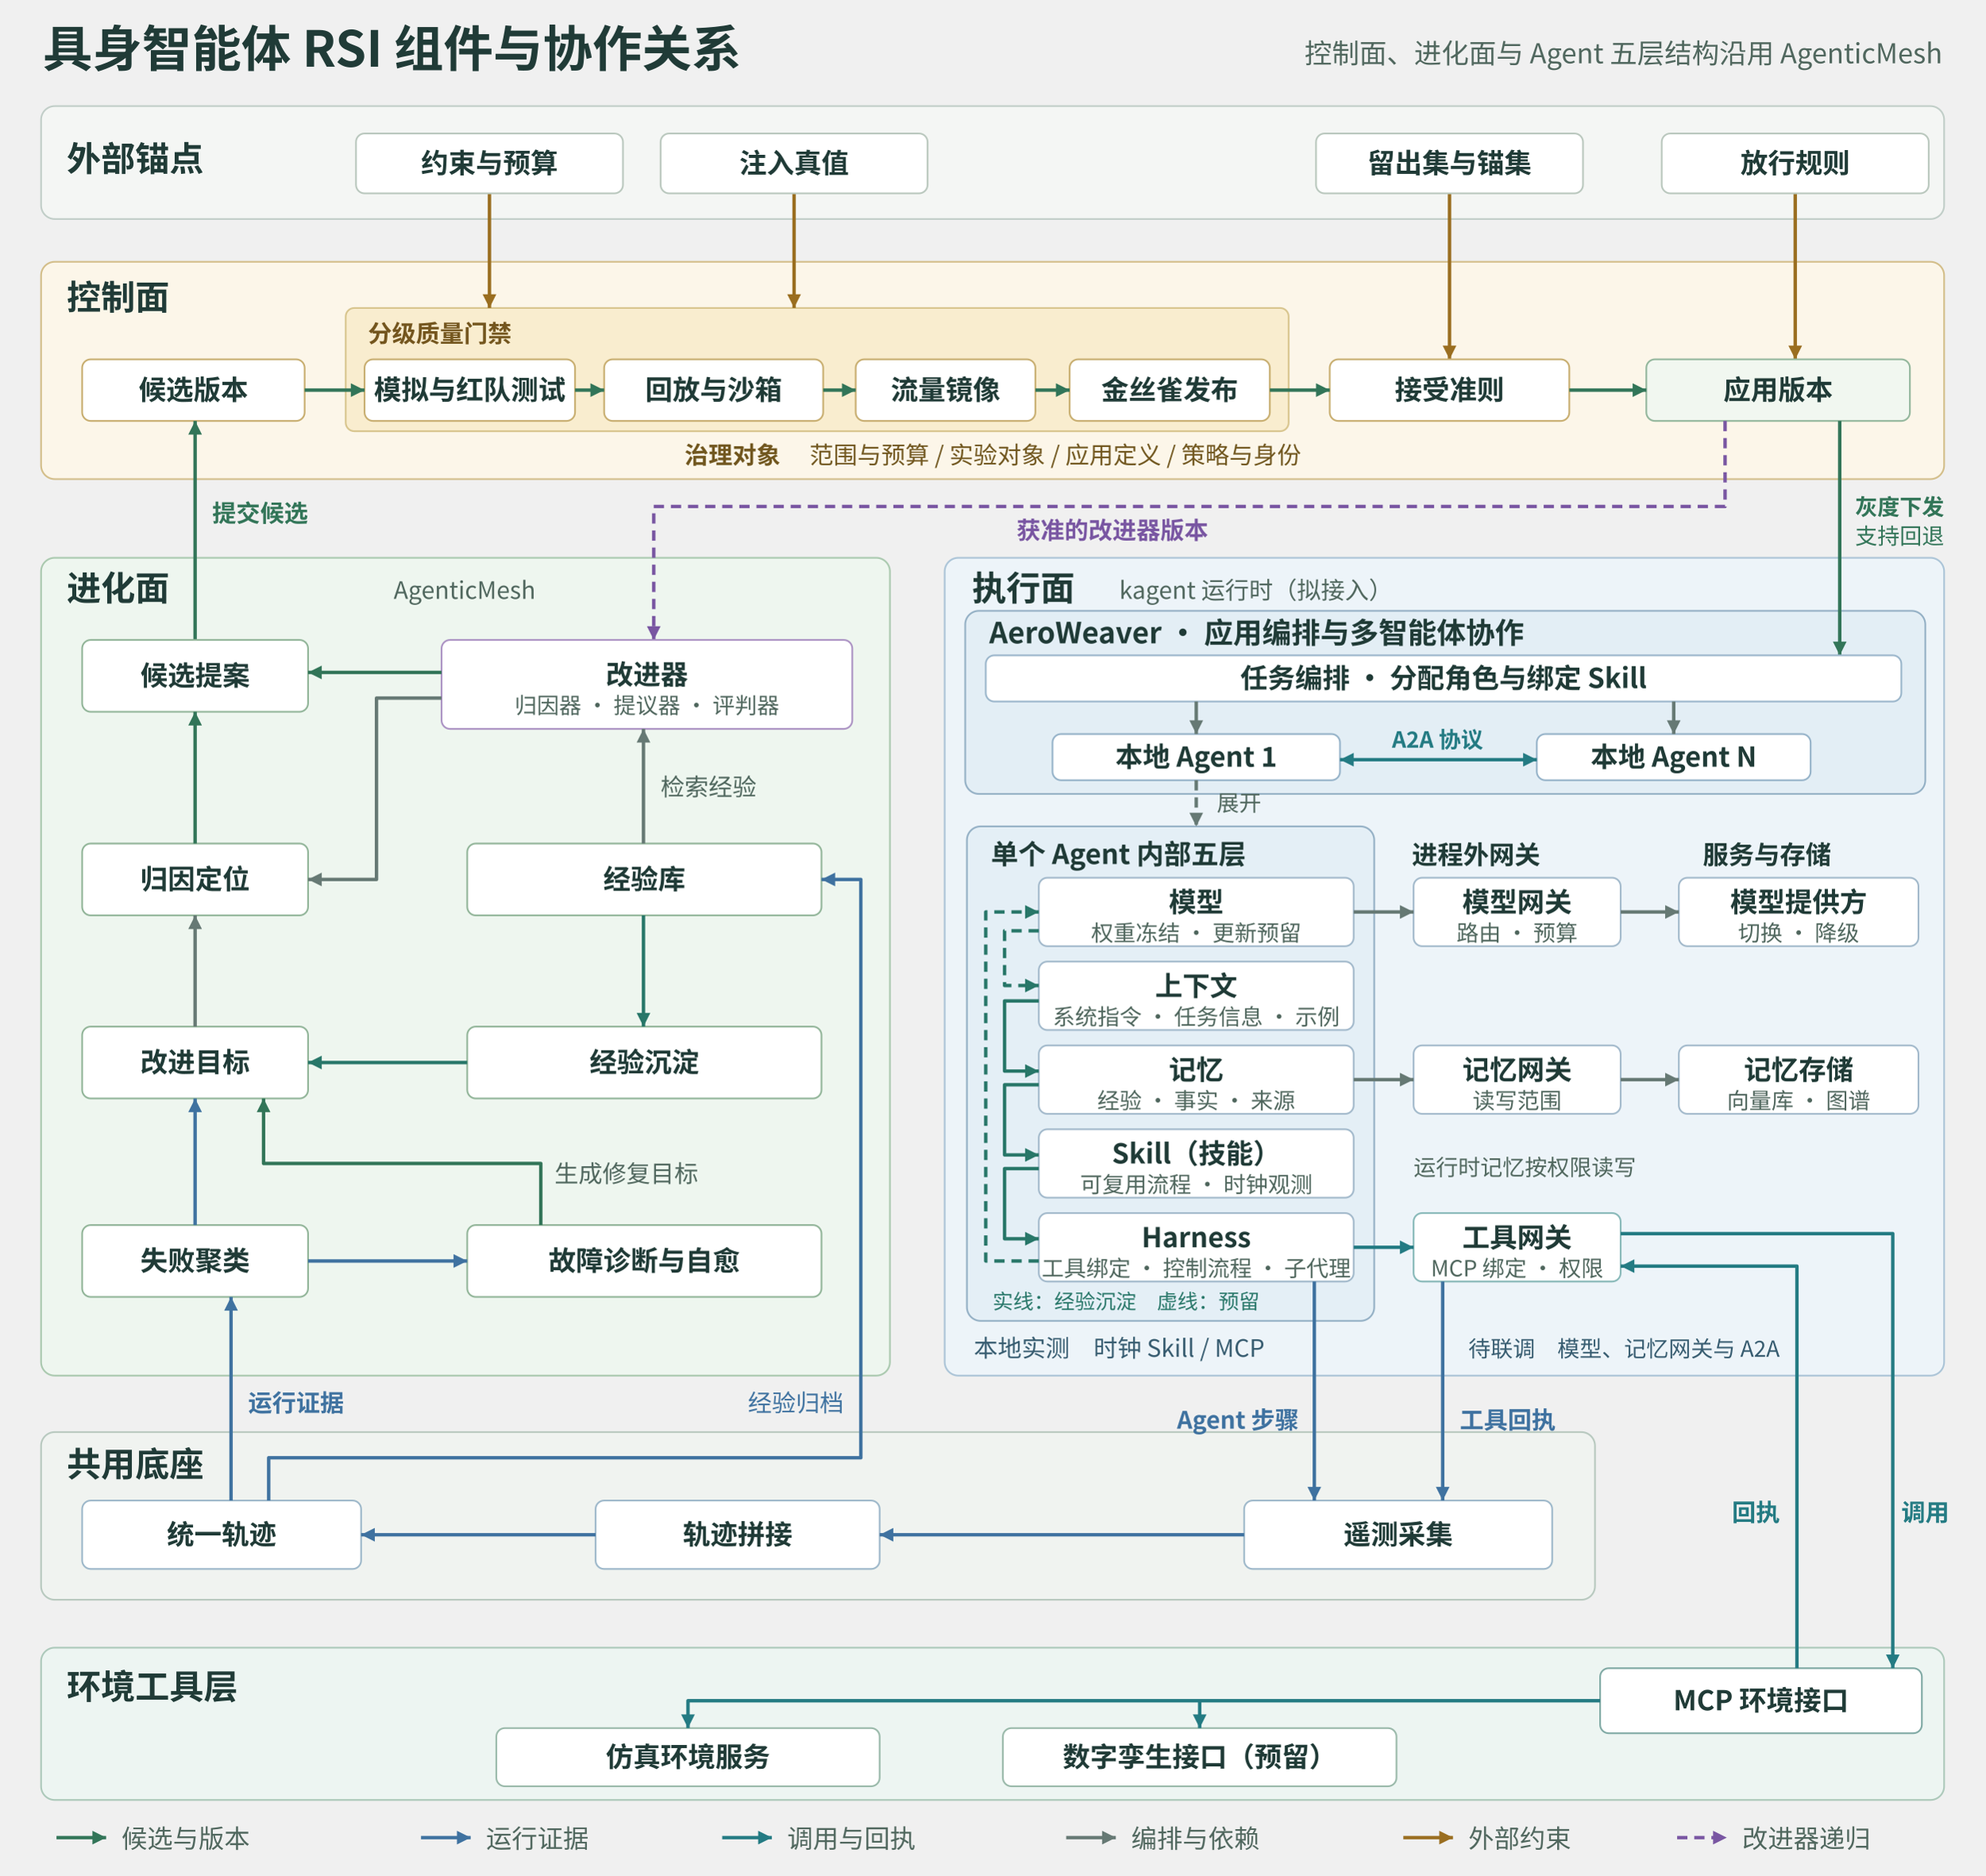
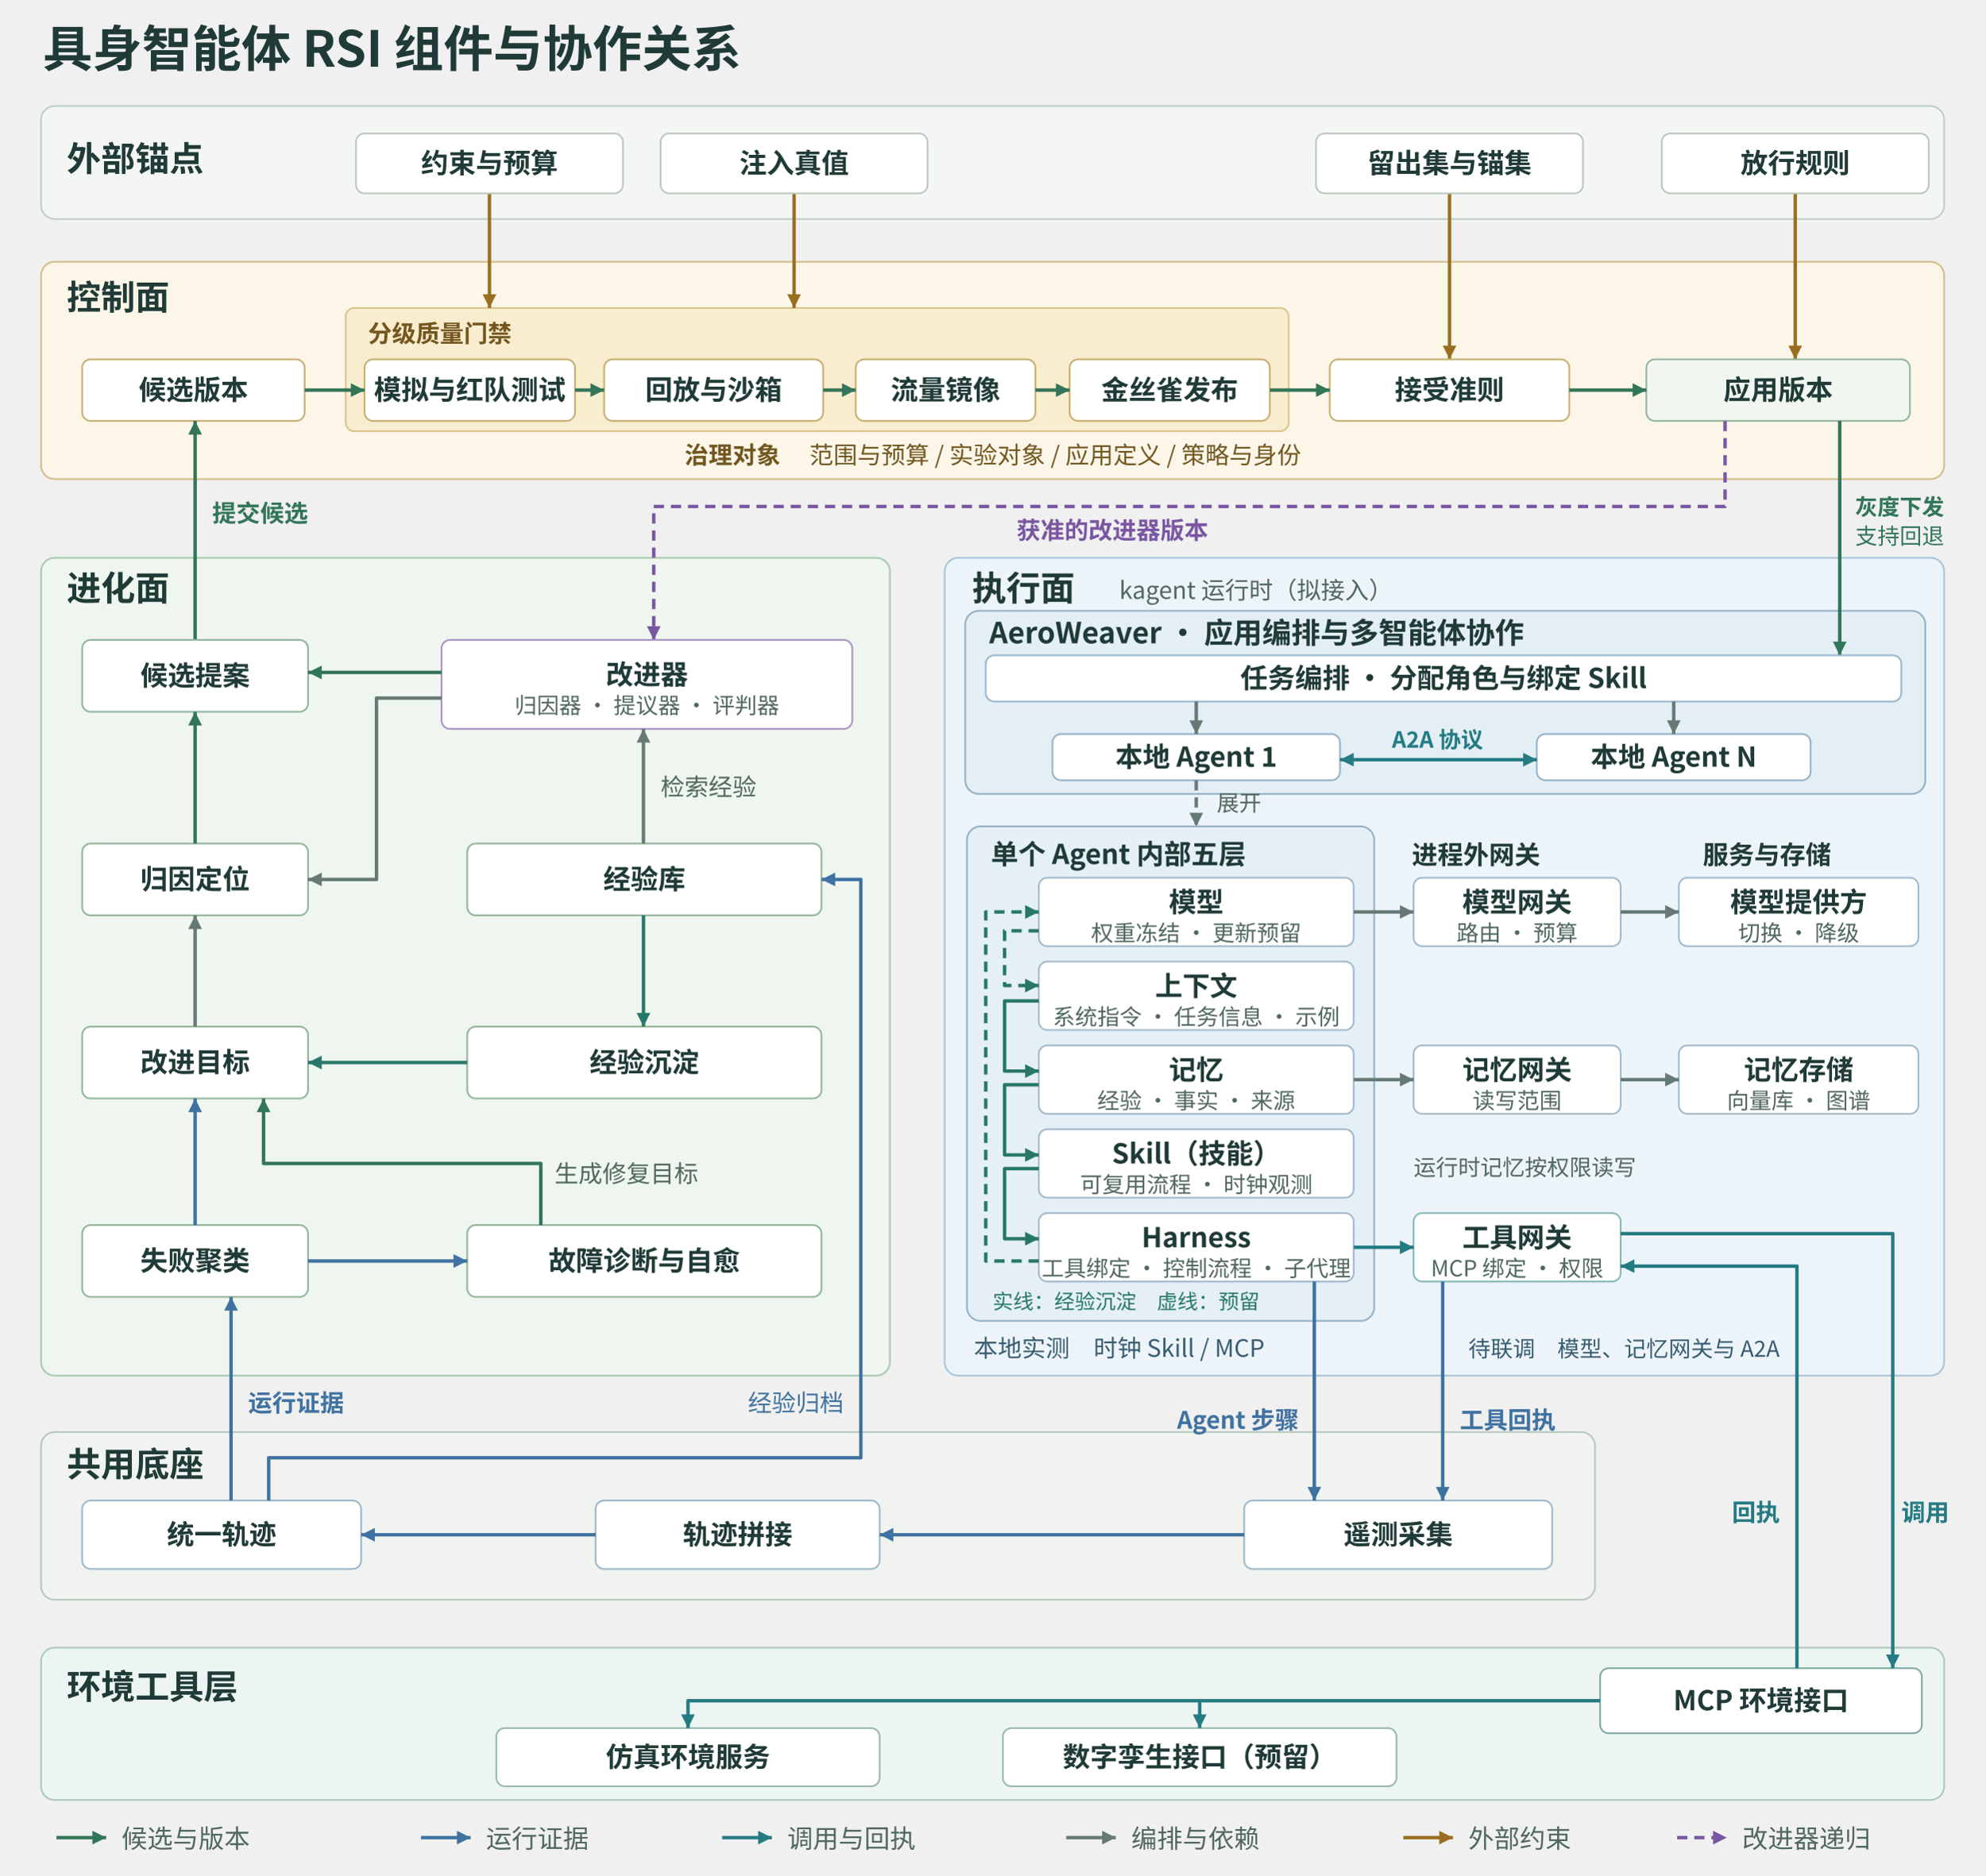
<svg xmlns="http://www.w3.org/2000/svg" viewBox="0 0 1160 1096" width="100%" height="100%" role="group" aria-labelledby="title desc" font-family="Microsoft YaHei, PingFang SC, Noto Sans CJK SC, sans-serif">
  <style>a:hover rect,a:focus rect{stroke:#173f36;stroke-width:2.3}a:focus{outline:none}</style>
  <text x="25" y="39" font-size="29" font-weight="700" fill="#203b37" text-anchor="start">具身智能体 RSI 组件与协作关系</text>
-   <text x="1135" y="37" font-size="16" font-weight="400" fill="#50675e" text-anchor="end">控制面、进化面与 Agent 五层结构沿用 AgenticMesh</text>
  <rect x="24" y="62" width="1112" height="66" rx="8" fill="#f4f6f4" stroke="#c1cec8" stroke-width="1" />
  <rect x="24" y="153" width="1112" height="127" rx="8" fill="#fcf6e9" stroke="#d3be8a" stroke-width="1" />
  <rect x="24" y="326" width="496" height="478" rx="8" fill="#eef6ef" stroke="#aac9af" stroke-width="1" />
  <rect x="552" y="326" width="584" height="478" rx="8" fill="#edf4f9" stroke="#abc4d7" stroke-width="1" />
  <rect x="564" y="357" width="561" height="107" rx="8" fill="#e3eef5" stroke="#94b0c5" stroke-width="1" />
  <rect x="24" y="837" width="908" height="98" rx="8" fill="#f0f3f0" stroke="#b8c9bf" stroke-width="1" />
  <rect x="24" y="963" width="1112" height="89" rx="8" fill="#edf5f2" stroke="#adc9bb" stroke-width="1" />
  <rect x="202" y="180" width="551" height="72" rx="5" fill="#f9edcf" stroke="#d8c58e" stroke-width="1" />
  <text x="39" y="100" font-size="20" font-weight="700" fill="#203b37" text-anchor="start">外部锚点</text>
  <text x="39" y="181" font-size="20" font-weight="700" fill="#203b37" text-anchor="start">控制面</text>
  <text x="39" y="351" font-size="20" font-weight="700" fill="#203b37" text-anchor="start">进化面</text>
-   <text x="230" y="350" font-size="14" font-weight="400" fill="#50675e" text-anchor="start">AgenticMesh</text>
  <text x="568" y="351" font-size="20" font-weight="700" fill="#203b37" text-anchor="start">执行面</text>
  <text x="654" y="350" font-size="14" font-weight="400" fill="#50675e" text-anchor="start">kagent 运行时（拟接入）</text>
  <text x="39" y="863" font-size="20" font-weight="700" fill="#203b37" text-anchor="start">共用底座</text>
  <text x="39" y="993" font-size="20" font-weight="700" fill="#203b37" text-anchor="start">环境工具层</text>
  <text x="215" y="200" font-size="14" font-weight="700" fill="#74561e" text-anchor="start">分级质量门禁</text>
  <text x="400" y="271" font-size="14" font-weight="700" fill="#71571f" text-anchor="start">治理对象</text>
  <text x="473" y="271" font-size="14" font-weight="400" fill="#71571f" text-anchor="start">范围与预算  /  实验对象  /  应用定义  /  策略与身份</text>
  <polyline points="286,113 286,180" fill="none" stroke="#9a6e20" stroke-width="2" stroke-linejoin="round" />
  <polygon points="286.0,180.0 282.0,172.0 290.0,172.0" fill="#9a6e20" />
  <polyline points="464,113 464,180" fill="none" stroke="#9a6e20" stroke-width="2" stroke-linejoin="round" />
  <polygon points="464.0,180.0 460.0,172.0 468.0,172.0" fill="#9a6e20" />
  <polyline points="847,113 847,210" fill="none" stroke="#9a6e20" stroke-width="2" stroke-linejoin="round" />
  <polygon points="847.0,210.0 843.0,202.0 851.0,202.0" fill="#9a6e20" />
  <polyline points="1049,113 1049,210" fill="none" stroke="#9a6e20" stroke-width="2" stroke-linejoin="round" />
  <polygon points="1049.0,210.0 1045.0,202.0 1053.0,202.0" fill="#9a6e20" />
  <rect x="208" y="78" width="156" height="35" rx="5" fill="white" stroke="#bac8be" stroke-width="1" />
  <text x="286.0" y="101.1" font-size="16" font-weight="700" fill="#203b37" text-anchor="middle">约束与预算</text>
  <rect x="386" y="78" width="156" height="35" rx="5" fill="white" stroke="#bac8be" stroke-width="1" />
  <text x="464.0" y="101.1" font-size="16" font-weight="700" fill="#203b37" text-anchor="middle">注入真值</text>
  <rect x="769" y="78" width="156" height="35" rx="5" fill="white" stroke="#bac8be" stroke-width="1" />
  <text x="847.0" y="101.1" font-size="16" font-weight="700" fill="#203b37" text-anchor="middle">留出集与锚集</text>
  <rect x="971" y="78" width="156" height="35" rx="5" fill="white" stroke="#bac8be" stroke-width="1" />
  <text x="1049.0" y="101.1" font-size="16" font-weight="700" fill="#203b37" text-anchor="middle">放行规则</text>
  <a href="./modules.html#work-release" target="_top">
    <rect x="48" y="210" width="130" height="36" rx="5" fill="white" stroke="#c8ae70" stroke-width="1" />
    <text x="113.0" y="233.6" font-size="16" font-weight="700" fill="#203b37" text-anchor="middle">候选版本</text>
  </a>
  <a href="./modules.html#work-release" target="_top">
    <rect x="213" y="210" width="123" height="36" rx="5" fill="white" stroke="#c8ae70" stroke-width="1" />
    <text x="274.5" y="233.6" font-size="16" font-weight="700" fill="#203b37" text-anchor="middle">模拟与红队测试</text>
  </a>
  <a href="./modules.html#work-release" target="_top">
    <rect x="353" y="210" width="128" height="36" rx="5" fill="white" stroke="#c8ae70" stroke-width="1" />
    <text x="417.0" y="233.6" font-size="16" font-weight="700" fill="#203b37" text-anchor="middle">回放与沙箱</text>
  </a>
  <a href="./modules.html#work-release" target="_top">
    <rect x="500" y="210" width="105" height="36" rx="5" fill="white" stroke="#c8ae70" stroke-width="1" />
    <text x="552.5" y="233.6" font-size="16" font-weight="700" fill="#203b37" text-anchor="middle">流量镜像</text>
  </a>
  <a href="./modules.html#work-release" target="_top">
    <rect x="625" y="210" width="117" height="36" rx="5" fill="white" stroke="#c8ae70" stroke-width="1" />
    <text x="683.5" y="233.6" font-size="16" font-weight="700" fill="#203b37" text-anchor="middle">金丝雀发布</text>
  </a>
  <a href="./modules.html#work-eval" target="_top">
    <rect x="777" y="210" width="140" height="36" rx="5" fill="white" stroke="#c8ae70" stroke-width="1" />
    <text x="847.0" y="233.6" font-size="16" font-weight="700" fill="#203b37" text-anchor="middle">接受准则</text>
  </a>
  <a href="./modules.html#work-release" target="_top">
    <rect x="962" y="210" width="154" height="36" rx="5" fill="#f1f7f0" stroke="#94b79d" stroke-width="1" />
    <text x="1039.0" y="233.6" font-size="16" font-weight="700" fill="#203b37" text-anchor="middle">应用版本</text>
  </a>
  <polyline points="178,228 213,228" fill="none" stroke="#327558" stroke-width="2" stroke-linejoin="round" />
  <polygon points="213.0,228.0 205.0,232.0 205.0,224.0" fill="#327558" />
  <polyline points="336,228 353,228" fill="none" stroke="#327558" stroke-width="2" stroke-linejoin="round" />
  <polygon points="353.0,228.0 345.0,232.0 345.0,224.0" fill="#327558" />
  <polyline points="481,228 500,228" fill="none" stroke="#327558" stroke-width="2" stroke-linejoin="round" />
  <polygon points="500.0,228.0 492.0,232.0 492.0,224.0" fill="#327558" />
  <polyline points="605,228 625,228" fill="none" stroke="#327558" stroke-width="2" stroke-linejoin="round" />
  <polygon points="625.0,228.0 617.0,232.0 617.0,224.0" fill="#327558" />
  <polyline points="742,228 777,228" fill="none" stroke="#327558" stroke-width="2" stroke-linejoin="round" />
  <polygon points="777.0,228.0 769.0,232.0 769.0,224.0" fill="#327558" />
  <polyline points="917,228 962,228" fill="none" stroke="#327558" stroke-width="2" stroke-linejoin="round" />
  <polygon points="962.0,228.0 954.0,232.0 954.0,224.0" fill="#327558" />
  <polyline points="114,374 114,246" fill="none" stroke="#327558" stroke-width="2" stroke-linejoin="round" />
  <polygon points="114.0,246.0 118.0,254.0 110.0,254.0" fill="#327558" />
  <text x="124" y="305" font-size="14" font-weight="700" fill="#327558" text-anchor="start">提交候选</text>
  <polyline points="1075,246 1075,383" fill="none" stroke="#327558" stroke-width="2" stroke-linejoin="round" />
  <polygon points="1075.0,383.0 1071.0,375.0 1079.0,375.0" fill="#327558" />
  <text x="1084" y="301" font-size="13" font-weight="700" fill="#327558" text-anchor="start">灰度下发</text>
  <text x="1084" y="318" font-size="13" font-weight="400" fill="#327558" text-anchor="start">支持回退</text>
  <polyline points="1008,246 1008,296 382,296 382,374" fill="none" stroke="#7956a2" stroke-width="2" stroke-linejoin="round" stroke-dasharray="6 4" />
  <polygon points="382.0,374.0 378.0,366.0 386.0,366.0" fill="#7956a2" />
  <text x="594" y="315" font-size="14" font-weight="700" fill="#7956a2" text-anchor="start">获准的改进器版本</text>
  <a href="./modules.html#work-evolve" target="_top">
    <rect x="48" y="374" width="132" height="42" rx="5" fill="white" stroke="#92b599" stroke-width="1" />
    <text x="114.0" y="400.6" font-size="16" font-weight="700" fill="#203b37" text-anchor="middle">候选提案</text>
  </a>
  <a href="./modules.html#work-evolve" target="_top">
    <rect x="48" y="493" width="132" height="42" rx="5" fill="white" stroke="#92b599" stroke-width="1" />
    <text x="114.0" y="519.6" font-size="16" font-weight="700" fill="#203b37" text-anchor="middle">归因定位</text>
  </a>
  <a href="./modules.html#work-evolve" target="_top">
    <rect x="48" y="600" width="132" height="42" rx="5" fill="white" stroke="#92b599" stroke-width="1" />
    <text x="114.0" y="626.6" font-size="16" font-weight="700" fill="#203b37" text-anchor="middle">改进目标</text>
  </a>
  <a href="./modules.html#work-evolve" target="_top">
    <rect x="48" y="716" width="132" height="42" rx="5" fill="white" stroke="#92b599" stroke-width="1" />
    <text x="114.0" y="742.6" font-size="16" font-weight="700" fill="#203b37" text-anchor="middle">失败聚类</text>
  </a>
  <a href="./recursion.html" target="_top">
    <rect x="258" y="374" width="240" height="52" rx="5" fill="white" stroke="#ab92c3" stroke-width="1" />
    <text x="378.0" y="400.0" font-size="16" font-weight="700" fill="#203b37" text-anchor="middle">改进器</text>
    <text x="378.0" y="417.0" font-size="13" font-weight="400" fill="#50675e" text-anchor="middle">归因器 · 提议器 · 评判器</text>
  </a>
  <a href="./studies.html#skill" target="_top">
    <rect x="273" y="493" width="207" height="42" rx="5" fill="white" stroke="#92b599" stroke-width="1" />
    <text x="376.5" y="519.6" font-size="16" font-weight="700" fill="#203b37" text-anchor="middle">经验库</text>
  </a>
  <a href="./modules.html#agent-skill" target="_top">
    <rect x="273" y="600" width="207" height="42" rx="5" fill="white" stroke="#92b599" stroke-width="1" />
    <text x="376.5" y="626.6" font-size="16" font-weight="700" fill="#203b37" text-anchor="middle">经验沉淀</text>
  </a>
  <a href="./modules.html#work-evolve" target="_top">
    <rect x="273" y="716" width="207" height="42" rx="5" fill="white" stroke="#92b599" stroke-width="1" />
    <text x="376.5" y="742.6" font-size="16" font-weight="700" fill="#203b37" text-anchor="middle">故障诊断与自愈</text>
  </a>
  <polyline points="114,716 114,642" fill="none" stroke="#3f72a0" stroke-width="2" stroke-linejoin="round" />
  <polygon points="114.0,642.0 118.0,650.0 110.0,650.0" fill="#3f72a0" />
  <polyline points="114,600 114,535" fill="none" stroke="#667974" stroke-width="2" stroke-linejoin="round" />
  <polygon points="114.0,535.0 118.0,543.0 110.0,543.0" fill="#667974" />
  <polyline points="114,493 114,416" fill="none" stroke="#327558" stroke-width="2" stroke-linejoin="round" />
  <polygon points="114.0,416.0 118.0,424.0 110.0,424.0" fill="#327558" />
  <polyline points="258,408 220,408 220,514 180,514" fill="none" stroke="#667974" stroke-width="2" stroke-linejoin="round" />
  <polygon points="180.0,514.0 188.0,510.0 188.0,518.0" fill="#667974" />
  <polyline points="258,393 180,393" fill="none" stroke="#327558" stroke-width="2" stroke-linejoin="round" />
  <polygon points="180.0,393.0 188.0,389.0 188.0,397.0" fill="#327558" />
  <polyline points="376,493 376,426" fill="none" stroke="#667974" stroke-width="2" stroke-linejoin="round" />
  <polygon points="376.0,426.0 380.0,434.0 372.0,434.0" fill="#667974" />
  <text x="386" y="465" font-size="14" font-weight="400" fill="#50675e" text-anchor="start">检索经验</text>
  <polyline points="376,535 376,600" fill="none" stroke="#287769" stroke-width="2" stroke-linejoin="round" />
  <polygon points="376.0,600.0 372.0,592.0 380.0,592.0" fill="#287769" />
  <polyline points="273,621 180,621" fill="none" stroke="#287769" stroke-width="2" stroke-linejoin="round" />
  <polygon points="180.0,621.0 188.0,617.0 188.0,625.0" fill="#287769" />
  <polyline points="180,737 273,737" fill="none" stroke="#3f72a0" stroke-width="2" stroke-linejoin="round" />
  <polygon points="273.0,737.0 265.0,741.0 265.0,733.0" fill="#3f72a0" />
  <polyline points="316,716 316,680 154,680 154,642" fill="none" stroke="#327558" stroke-width="2" stroke-linejoin="round" />
  <polygon points="154.0,642.0 158.0,650.0 150.0,650.0" fill="#327558" />
  <text x="324" y="691" font-size="14" font-weight="400" fill="#50675e" text-anchor="start">生成修复目标</text>
  <text x="578" y="376" font-size="17" font-weight="700" fill="#203b37" text-anchor="start">AeroWeaver · 应用编排与多智能体协作</text>
  <a href="./modules.html#aeroweaver" target="_top">
    <rect x="576" y="383" width="535" height="27" rx="5" fill="white" stroke="#9bb6cb" stroke-width="1" />
    <text x="843.5" y="402.1" font-size="16" font-weight="700" fill="#203b37" text-anchor="middle">任务编排 · 分配角色与绑定 Skill</text>
  </a>
  <a href="./modules.html#agent-layers" target="_top">
    <rect x="615" y="429" width="168" height="27" rx="5" fill="white" stroke="#96b3c9" stroke-width="1" />
    <text x="699.0" y="448.1" font-size="16" font-weight="700" fill="#203b37" text-anchor="middle">本地 Agent 1</text>
  </a>
  <a href="./modules.html#aeroweaver" target="_top">
    <rect x="898" y="429" width="160" height="27" rx="5" fill="white" stroke="#96b3c9" stroke-width="1" />
    <text x="978.0" y="448.1" font-size="16" font-weight="700" fill="#203b37" text-anchor="middle">本地 Agent N</text>
  </a>
  <polyline points="699,410 699,429" fill="none" stroke="#667974" stroke-width="2" stroke-linejoin="round" />
  <polygon points="699.0,429.0 695.0,421.0 703.0,421.0" fill="#667974" />
  <polyline points="978,410 978,429" fill="none" stroke="#667974" stroke-width="2" stroke-linejoin="round" />
  <polygon points="978.0,429.0 974.0,421.0 982.0,421.0" fill="#667974" />
  <polyline points="783,444 898,444" fill="none" stroke="#247b83" stroke-width="2" stroke-linejoin="round" />
  <polygon points="898.0,444.0 890.0,448.0 890.0,440.0" fill="#247b83" />
  <polygon points="783.0,444.0 791.0,440.0 791.0,448.0" fill="#247b83" />
  <text x="840" y="437" font-size="13" font-weight="700" fill="#247b83" text-anchor="middle">A2A 协议</text>
  <rect x="565" y="483" width="238" height="289" rx="8" fill="#e4eff6" stroke="#94b0c5" stroke-width="1" />
  <polyline points="699,456 699,483" fill="none" stroke="#667974" stroke-width="2" stroke-linejoin="round" stroke-dasharray="6 4" />
  <polygon points="699.0,483.0 695.0,475.0 703.0,475.0" fill="#667974" />
  <text x="711" y="474" font-size="13" font-weight="400" fill="#50675e" text-anchor="start">展开</text>
  <text x="579" y="505" font-size="16" font-weight="700" fill="#203b37" text-anchor="start">单个 Agent 内部五层</text>
  <text x="825" y="505" font-size="15" font-weight="700" fill="#203b37" text-anchor="start">进程外网关</text>
  <text x="995" y="505" font-size="15" font-weight="700" fill="#203b37" text-anchor="start">服务与存储</text>
  <a href="./modules.html#agent-model" target="_top">
    <rect x="607" y="513" width="184" height="40" rx="5" fill="white" stroke="#a2b9cb" stroke-width="1" />
    <text x="699.0" y="533.0" font-size="16" font-weight="700" fill="#203b37" text-anchor="middle">模型</text>
    <text x="699.0" y="550.0" font-size="13" font-weight="400" fill="#50675e" text-anchor="middle">权重冻结 · 更新预留</text>
  </a>
  <a href="./modules.html#agent-context" target="_top">
    <rect x="607" y="562" width="184" height="40" rx="5" fill="white" stroke="#a2b9cb" stroke-width="1" />
    <text x="699.0" y="582.0" font-size="16" font-weight="700" fill="#203b37" text-anchor="middle">上下文</text>
    <text x="699.0" y="599.0" font-size="13" font-weight="400" fill="#50675e" text-anchor="middle">系统指令 · 任务信息 · 示例</text>
  </a>
  <a href="./modules.html#agent-memory" target="_top">
    <rect x="607" y="611" width="184" height="40" rx="5" fill="white" stroke="#a2b9cb" stroke-width="1" />
    <text x="699.0" y="631.0" font-size="16" font-weight="700" fill="#203b37" text-anchor="middle">记忆</text>
    <text x="699.0" y="648.0" font-size="13" font-weight="400" fill="#50675e" text-anchor="middle">经验 · 事实 · 来源</text>
  </a>
  <a href="./modules.html#agent-skill" target="_top">
    <rect x="607" y="660" width="184" height="40" rx="5" fill="white" stroke="#a2b9cb" stroke-width="1" />
    <text x="699.0" y="680.0" font-size="16" font-weight="700" fill="#203b37" text-anchor="middle">Skill（技能）</text>
    <text x="699.0" y="697.0" font-size="13" font-weight="400" fill="#50675e" text-anchor="middle">可复用流程 · 时钟观测</text>
  </a>
  <a href="./modules.html#agent-harness" target="_top">
    <rect x="607" y="709" width="184" height="40" rx="5" fill="white" stroke="#a2b9cb" stroke-width="1" />
    <text x="699.0" y="729.0" font-size="16" font-weight="700" fill="#203b37" text-anchor="middle">Harness</text>
    <text x="699.0" y="746.0" font-size="13" font-weight="400" fill="#50675e" text-anchor="middle">工具绑定 · 控制流程 · 子代理</text>
  </a>
  <polyline points="607,585 587,585 587,626 607,626" fill="none" stroke="#287769" stroke-width="2" stroke-linejoin="round" />
  <polygon points="607.0,626.0 599.0,630.0 599.0,622.0" fill="#287769" />
  <polyline points="607,634 587,634 587,675 607,675" fill="none" stroke="#287769" stroke-width="2" stroke-linejoin="round" />
  <polygon points="607.0,675.0 599.0,679.0 599.0,671.0" fill="#287769" />
  <polyline points="607,683 587,683 587,724 607,724" fill="none" stroke="#287769" stroke-width="2" stroke-linejoin="round" />
  <polygon points="607.0,724.0 599.0,728.0 599.0,720.0" fill="#287769" />
  <polyline points="607,737 576,737 576,533 607,533" fill="none" stroke="#287769" stroke-width="2" stroke-linejoin="round" stroke-dasharray="6 4" />
  <polygon points="607.0,533.0 599.0,537.0 599.0,529.0" fill="#287769" />
  <polyline points="607,544 587,544 587,576 607,576" fill="none" stroke="#287769" stroke-width="2" stroke-linejoin="round" stroke-dasharray="6 4" />
  <polygon points="607.0,576.0 599.0,580.0 599.0,572.0" fill="#287769" />
  <text x="580" y="765" font-size="12" font-weight="400" fill="#287769" text-anchor="start">实线：经验沉淀　虚线：预留</text>
  <a href="./modules.html#agent-model" target="_top">
    <rect x="826" y="513" width="121" height="40" rx="5" fill="white" stroke="#a2b9cb" stroke-width="1" />
    <text x="886.5" y="533.0" font-size="16" font-weight="700" fill="#203b37" text-anchor="middle">模型网关</text>
    <text x="886.5" y="550.0" font-size="13" font-weight="400" fill="#50675e" text-anchor="middle">路由 · 预算</text>
  </a>
  <a href="./modules.html#agent-model" target="_top">
    <rect x="981" y="513" width="140" height="40" rx="5" fill="white" stroke="#a2b9cb" stroke-width="1" />
    <text x="1051.0" y="533.0" font-size="16" font-weight="700" fill="#203b37" text-anchor="middle">模型提供方</text>
    <text x="1051.0" y="550.0" font-size="13" font-weight="400" fill="#50675e" text-anchor="middle">切换 · 降级</text>
  </a>
  <polyline points="791,533 826,533" fill="none" stroke="#667974" stroke-width="2" stroke-linejoin="round" />
  <polygon points="826.0,533.0 818.0,537.0 818.0,529.0" fill="#667974" />
  <polyline points="947,533 981,533" fill="none" stroke="#667974" stroke-width="2" stroke-linejoin="round" />
  <polygon points="981.0,533.0 973.0,537.0 973.0,529.0" fill="#667974" />
  <a href="./modules.html#agent-memory" target="_top">
    <rect x="826" y="611" width="121" height="40" rx="5" fill="white" stroke="#a2b9cb" stroke-width="1" />
    <text x="886.5" y="631.0" font-size="16" font-weight="700" fill="#203b37" text-anchor="middle">记忆网关</text>
    <text x="886.5" y="648.0" font-size="13" font-weight="400" fill="#50675e" text-anchor="middle">读写范围</text>
  </a>
  <a href="./modules.html#agent-memory" target="_top">
    <rect x="981" y="611" width="140" height="40" rx="5" fill="white" stroke="#a2b9cb" stroke-width="1" />
    <text x="1051.0" y="631.0" font-size="16" font-weight="700" fill="#203b37" text-anchor="middle">记忆存储</text>
    <text x="1051.0" y="648.0" font-size="13" font-weight="400" fill="#50675e" text-anchor="middle">向量库 · 图谱</text>
  </a>
  <polyline points="791,631 826,631" fill="none" stroke="#667974" stroke-width="2" stroke-linejoin="round" />
  <polygon points="826.0,631.0 818.0,635.0 818.0,627.0" fill="#667974" />
  <polyline points="947,631 981,631" fill="none" stroke="#667974" stroke-width="2" stroke-linejoin="round" />
  <polygon points="981.0,631.0 973.0,635.0 973.0,627.0" fill="#667974" />
  <a href="./modules.html#work-tools" target="_top">
    <rect x="826" y="709" width="121" height="40" rx="5" fill="white" stroke="#87b8b8" stroke-width="1" />
    <text x="886.5" y="729.0" font-size="16" font-weight="700" fill="#203b37" text-anchor="middle">工具网关</text>
    <text x="886.5" y="746.0" font-size="13" font-weight="400" fill="#50675e" text-anchor="middle">MCP 绑定 · 权限</text>
  </a>
  <polyline points="791,729 826,729" fill="none" stroke="#247b83" stroke-width="2" stroke-linejoin="round" />
  <polygon points="826.0,729.0 818.0,733.0 818.0,725.0" fill="#247b83" />
  <text x="826" y="687" font-size="13" font-weight="400" fill="#50675e" text-anchor="start">运行时记忆按权限读写</text>
  <text x="569" y="793" font-size="14" font-weight="400" fill="#375c70" text-anchor="start">本地实测　时钟 Skill / MCP</text>
  <text x="858" y="793" font-size="13" font-weight="400" fill="#375c70" text-anchor="start">待联调　模型、记忆网关与 A2A</text>
  <a href="./assets.html" target="_top">
    <rect x="48" y="877" width="163" height="40" rx="5" fill="white" stroke="#9eb8ca" stroke-width="1" />
    <text x="129.5" y="902.6" font-size="16" font-weight="700" fill="#203b37" text-anchor="middle">统一轨迹</text>
  </a>
  <a href="./assets.html" target="_top">
    <rect x="348" y="877" width="166" height="40" rx="5" fill="white" stroke="#9eb8ca" stroke-width="1" />
    <text x="431.0" y="902.6" font-size="16" font-weight="700" fill="#203b37" text-anchor="middle">轨迹拼接</text>
  </a>
  <a href="./assets.html" target="_top">
    <rect x="727" y="877" width="180" height="40" rx="5" fill="white" stroke="#9eb8ca" stroke-width="1" />
    <text x="817.0" y="902.6" font-size="16" font-weight="700" fill="#203b37" text-anchor="middle">遥测采集</text>
  </a>
  <polyline points="843,749 843,877" fill="none" stroke="#3f72a0" stroke-width="2" stroke-linejoin="round" />
  <polygon points="843.0,877.0 839.0,869.0 847.0,869.0" fill="#3f72a0" />
  <text x="853" y="835" font-size="14" font-weight="700" fill="#3f72a0" text-anchor="start">工具回执</text>
  <polyline points="768,749 768,877" fill="none" stroke="#3f72a0" stroke-width="2" stroke-linejoin="round" />
  <polygon points="768.0,877.0 764.0,869.0 772.0,869.0" fill="#3f72a0" />
  <text x="759" y="835" font-size="14" font-weight="700" fill="#3f72a0" text-anchor="end">Agent 步骤</text>
  <polyline points="727,897 514,897" fill="none" stroke="#3f72a0" stroke-width="2" stroke-linejoin="round" />
  <polygon points="514.0,897.0 522.0,893.0 522.0,901.0" fill="#3f72a0" />
  <polyline points="348,897 211,897" fill="none" stroke="#3f72a0" stroke-width="2" stroke-linejoin="round" />
  <polygon points="211.0,897.0 219.0,893.0 219.0,901.0" fill="#3f72a0" />
  <polyline points="135,877 135,758" fill="none" stroke="#3f72a0" stroke-width="2" stroke-linejoin="round" />
  <polygon points="135.0,758.0 139.0,766.0 131.0,766.0" fill="#3f72a0" />
  <text x="145" y="825" font-size="14" font-weight="700" fill="#3f72a0" text-anchor="start">运行证据</text>
  <polyline points="157,877 157,852 503,852 503,514 480,514" fill="none" stroke="#3f72a0" stroke-width="2" stroke-linejoin="round" />
  <polygon points="480.0,514.0 488.0,510.0 488.0,518.0" fill="#3f72a0" />
  <text x="493" y="825" font-size="14" font-weight="400" fill="#3f72a0" text-anchor="end">经验归档</text>
  <a href="./environment.html" target="_top">
    <rect x="935" y="975" width="188" height="38" rx="5" fill="white" stroke="#81aaa5" stroke-width="1" />
    <text x="1029.0" y="999.6" font-size="16" font-weight="700" fill="#203b37" text-anchor="middle">MCP 环境接口</text>
  </a>
  <a href="./environment.html#simulation-service" target="_top">
    <rect x="290" y="1010" width="224" height="34" rx="5" fill="white" stroke="#9ab9aa" stroke-width="1" />
    <text x="402.0" y="1032.6" font-size="16" font-weight="700" fill="#203b37" text-anchor="middle">仿真环境服务</text>
  </a>
  <a href="./environment.html#digital-twin" target="_top">
    <rect x="586" y="1010" width="230" height="34" rx="5" fill="white" stroke="#9ab9aa" stroke-width="1" />
    <text x="701.0" y="1032.6" font-size="16" font-weight="700" fill="#203b37" text-anchor="middle">数字孪生接口（预留）</text>
  </a>
  <polyline points="947,721 1106,721 1106,975" fill="none" stroke="#247b83" stroke-width="2" stroke-linejoin="round" />
  <polygon points="1106.0,975.0 1102.0,967.0 1110.0,967.0" fill="#247b83" />
  <polyline points="1050,975 1050,740 947,740" fill="none" stroke="#247b83" stroke-width="2" stroke-linejoin="round" />
  <polygon points="947.0,740.0 955.0,736.0 955.0,744.0" fill="#247b83" />
  <text x="1040" y="889" font-size="14" font-weight="700" fill="#247b83" text-anchor="end">回执</text>
  <text x="1111" y="889" font-size="14" font-weight="700" fill="#247b83" text-anchor="start">调用</text>
  <polyline points="935,994 402,994 402,1010" fill="none" stroke="#247b83" stroke-width="2" stroke-linejoin="round" />
  <polygon points="402.0,1010.0 398.0,1002.0 406.0,1002.0" fill="#247b83" />
  <polyline points="701,994 701,1010" fill="none" stroke="#247b83" stroke-width="2" stroke-linejoin="round" />
  <polygon points="701.0,1010.0 697.0,1002.0 705.0,1002.0" fill="#247b83" />
  <polyline points="33,1074 62,1074" fill="none" stroke="#327558" stroke-width="2" stroke-linejoin="round" />
  <polygon points="62.0,1074.0 54.0,1078.0 54.0,1070.0" fill="#327558" />
  <text x="71" y="1080" font-size="15" font-weight="400" fill="#50675e" text-anchor="start">候选与版本</text>
  <polyline points="246,1074 275,1074" fill="none" stroke="#3f72a0" stroke-width="2" stroke-linejoin="round" />
  <polygon points="275.0,1074.0 267.0,1078.0 267.0,1070.0" fill="#3f72a0" />
  <text x="284" y="1080" font-size="15" font-weight="400" fill="#50675e" text-anchor="start">运行证据</text>
  <polyline points="422,1074 451,1074" fill="none" stroke="#247b83" stroke-width="2" stroke-linejoin="round" />
  <polygon points="451.0,1074.0 443.0,1078.0 443.0,1070.0" fill="#247b83" />
  <text x="460" y="1080" font-size="15" font-weight="400" fill="#50675e" text-anchor="start">调用与回执</text>
  <polyline points="623,1074 652,1074" fill="none" stroke="#667974" stroke-width="2" stroke-linejoin="round" />
  <polygon points="652.0,1074.0 644.0,1078.0 644.0,1070.0" fill="#667974" />
  <text x="661" y="1080" font-size="15" font-weight="400" fill="#50675e" text-anchor="start">编排与依赖</text>
  <polyline points="820,1074 849,1074" fill="none" stroke="#9a6e20" stroke-width="2" stroke-linejoin="round" />
  <polygon points="849.0,1074.0 841.0,1078.0 841.0,1070.0" fill="#9a6e20" />
  <text x="858" y="1080" font-size="15" font-weight="400" fill="#50675e" text-anchor="start">外部约束</text>
  <polyline points="980,1074 1009,1074" fill="none" stroke="#7956a2" stroke-width="2" stroke-linejoin="round" stroke-dasharray="6 4" />
  <polygon points="1009.0,1074.0 1001.0,1078.0 1001.0,1070.0" fill="#7956a2" />
  <text x="1018" y="1080" font-size="15" font-weight="400" fill="#50675e" text-anchor="start">改进器递归</text>
</svg>
